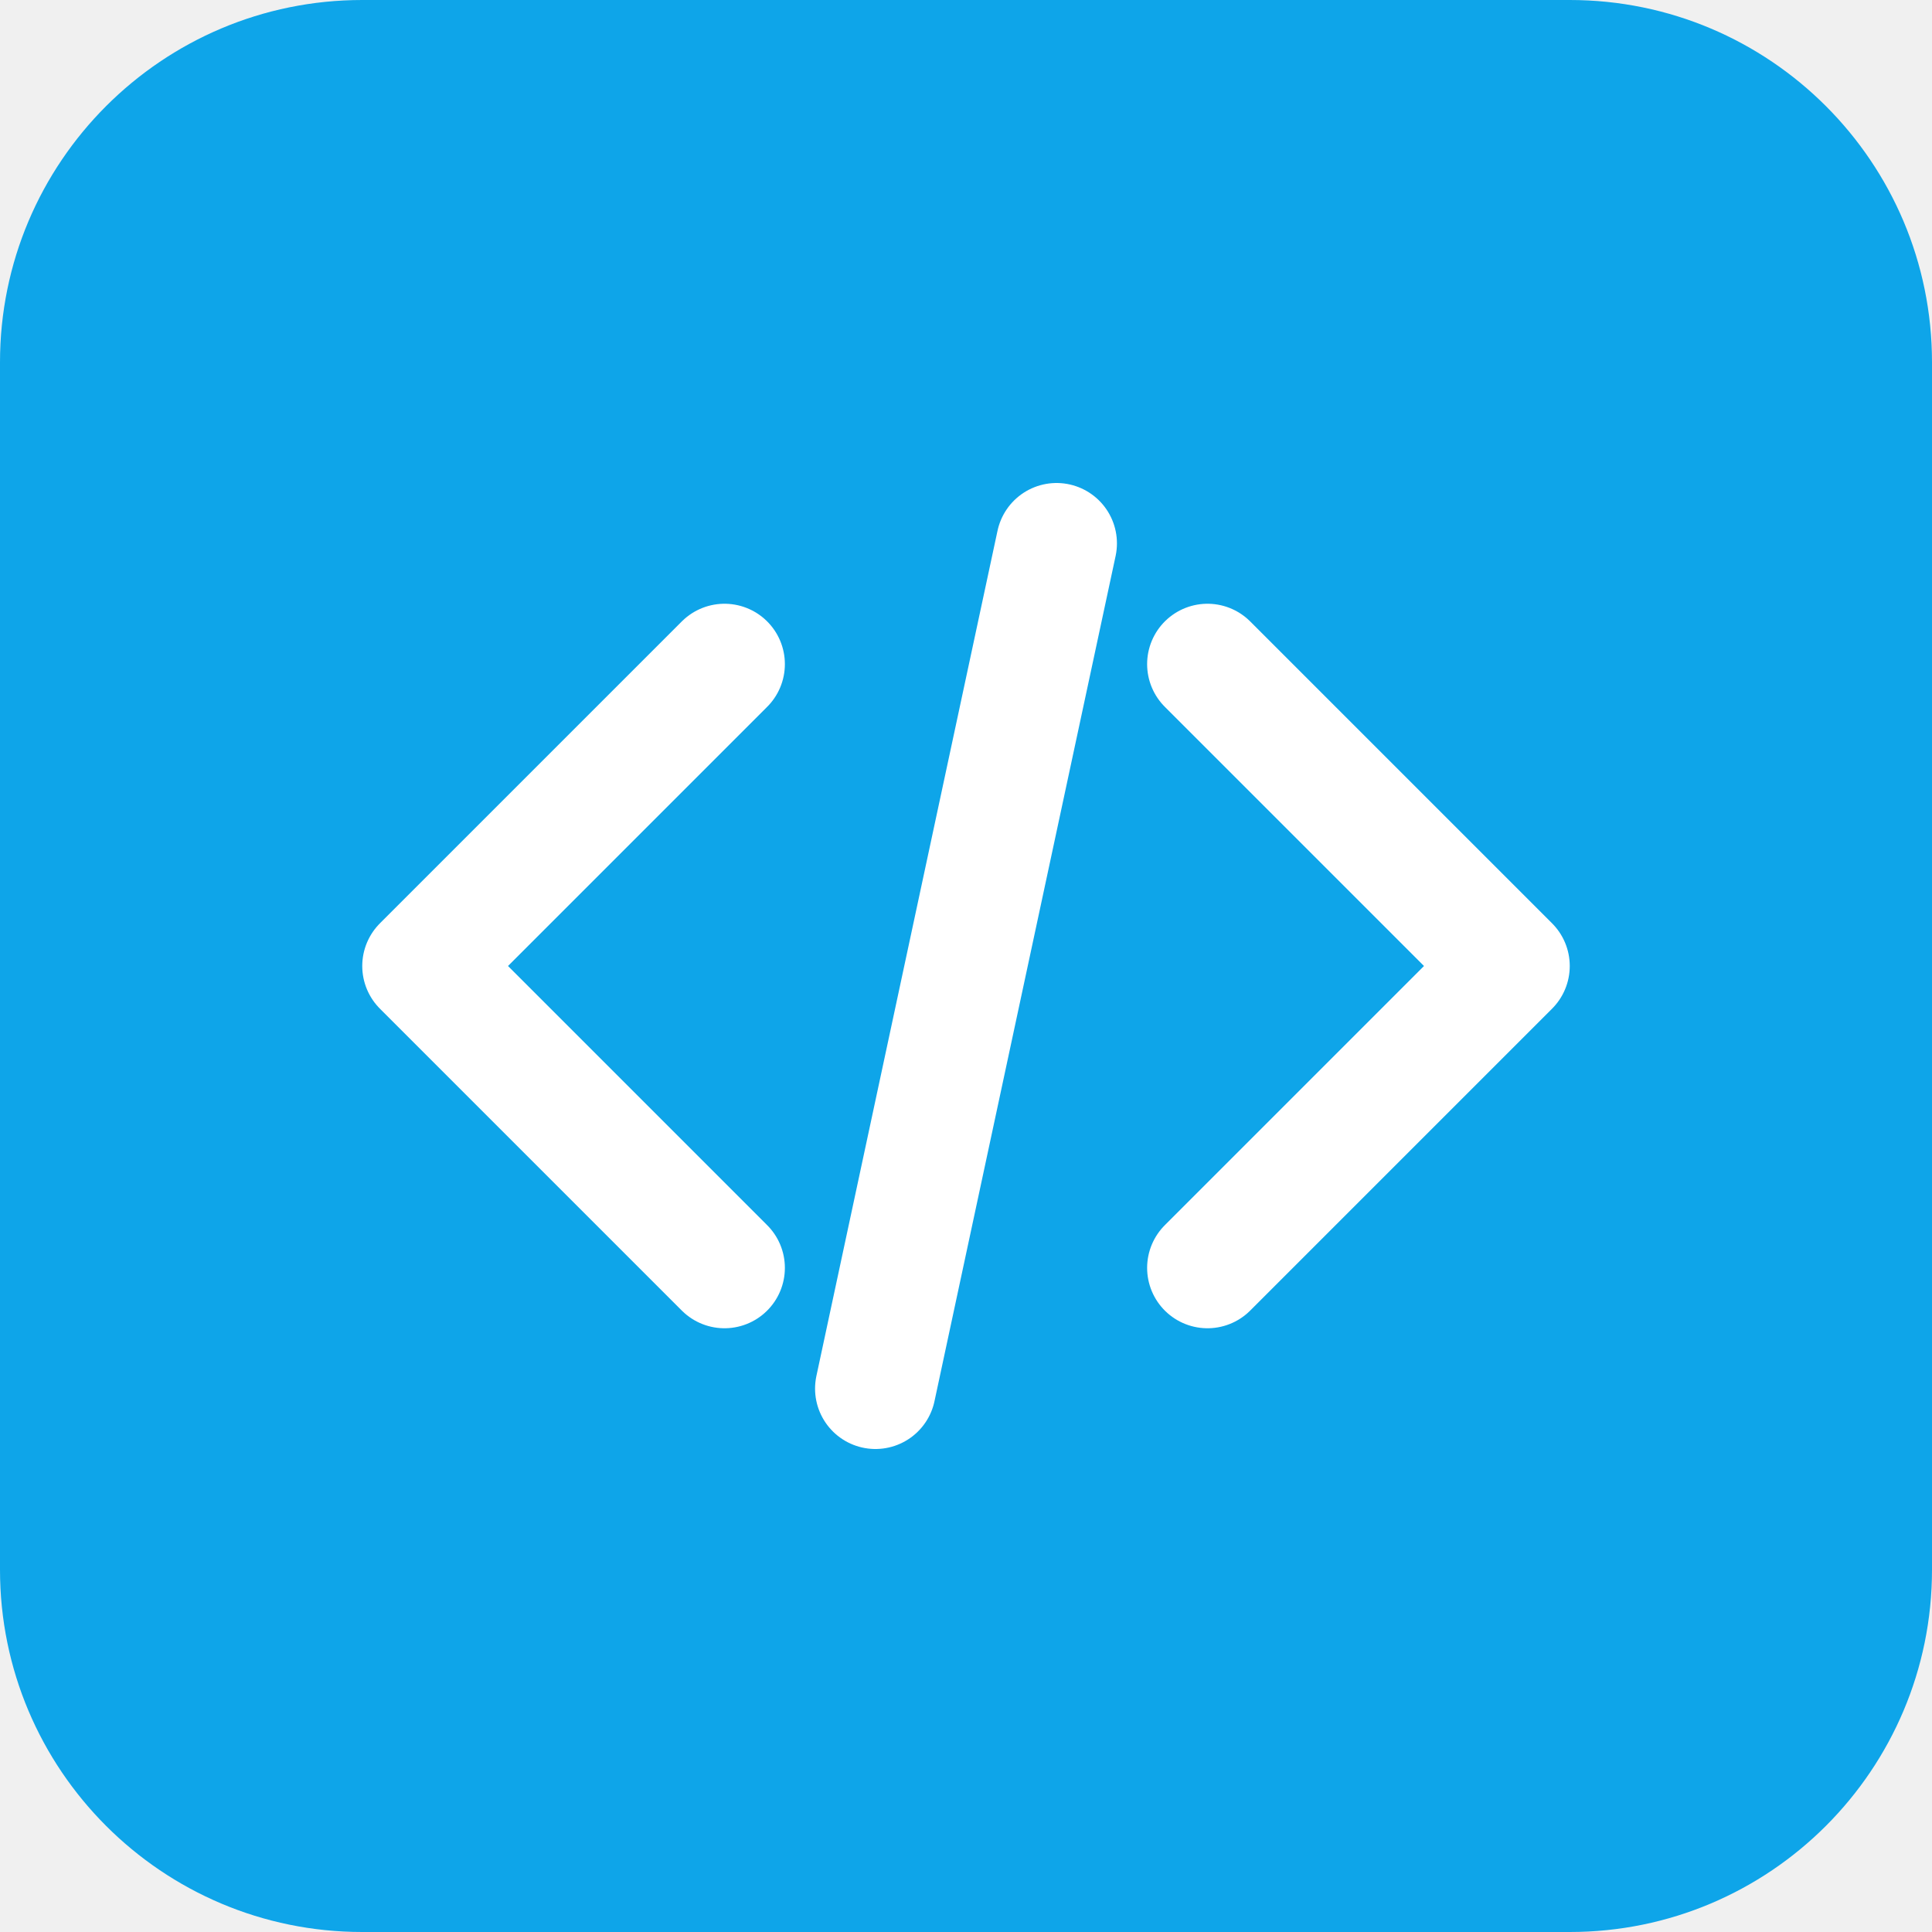
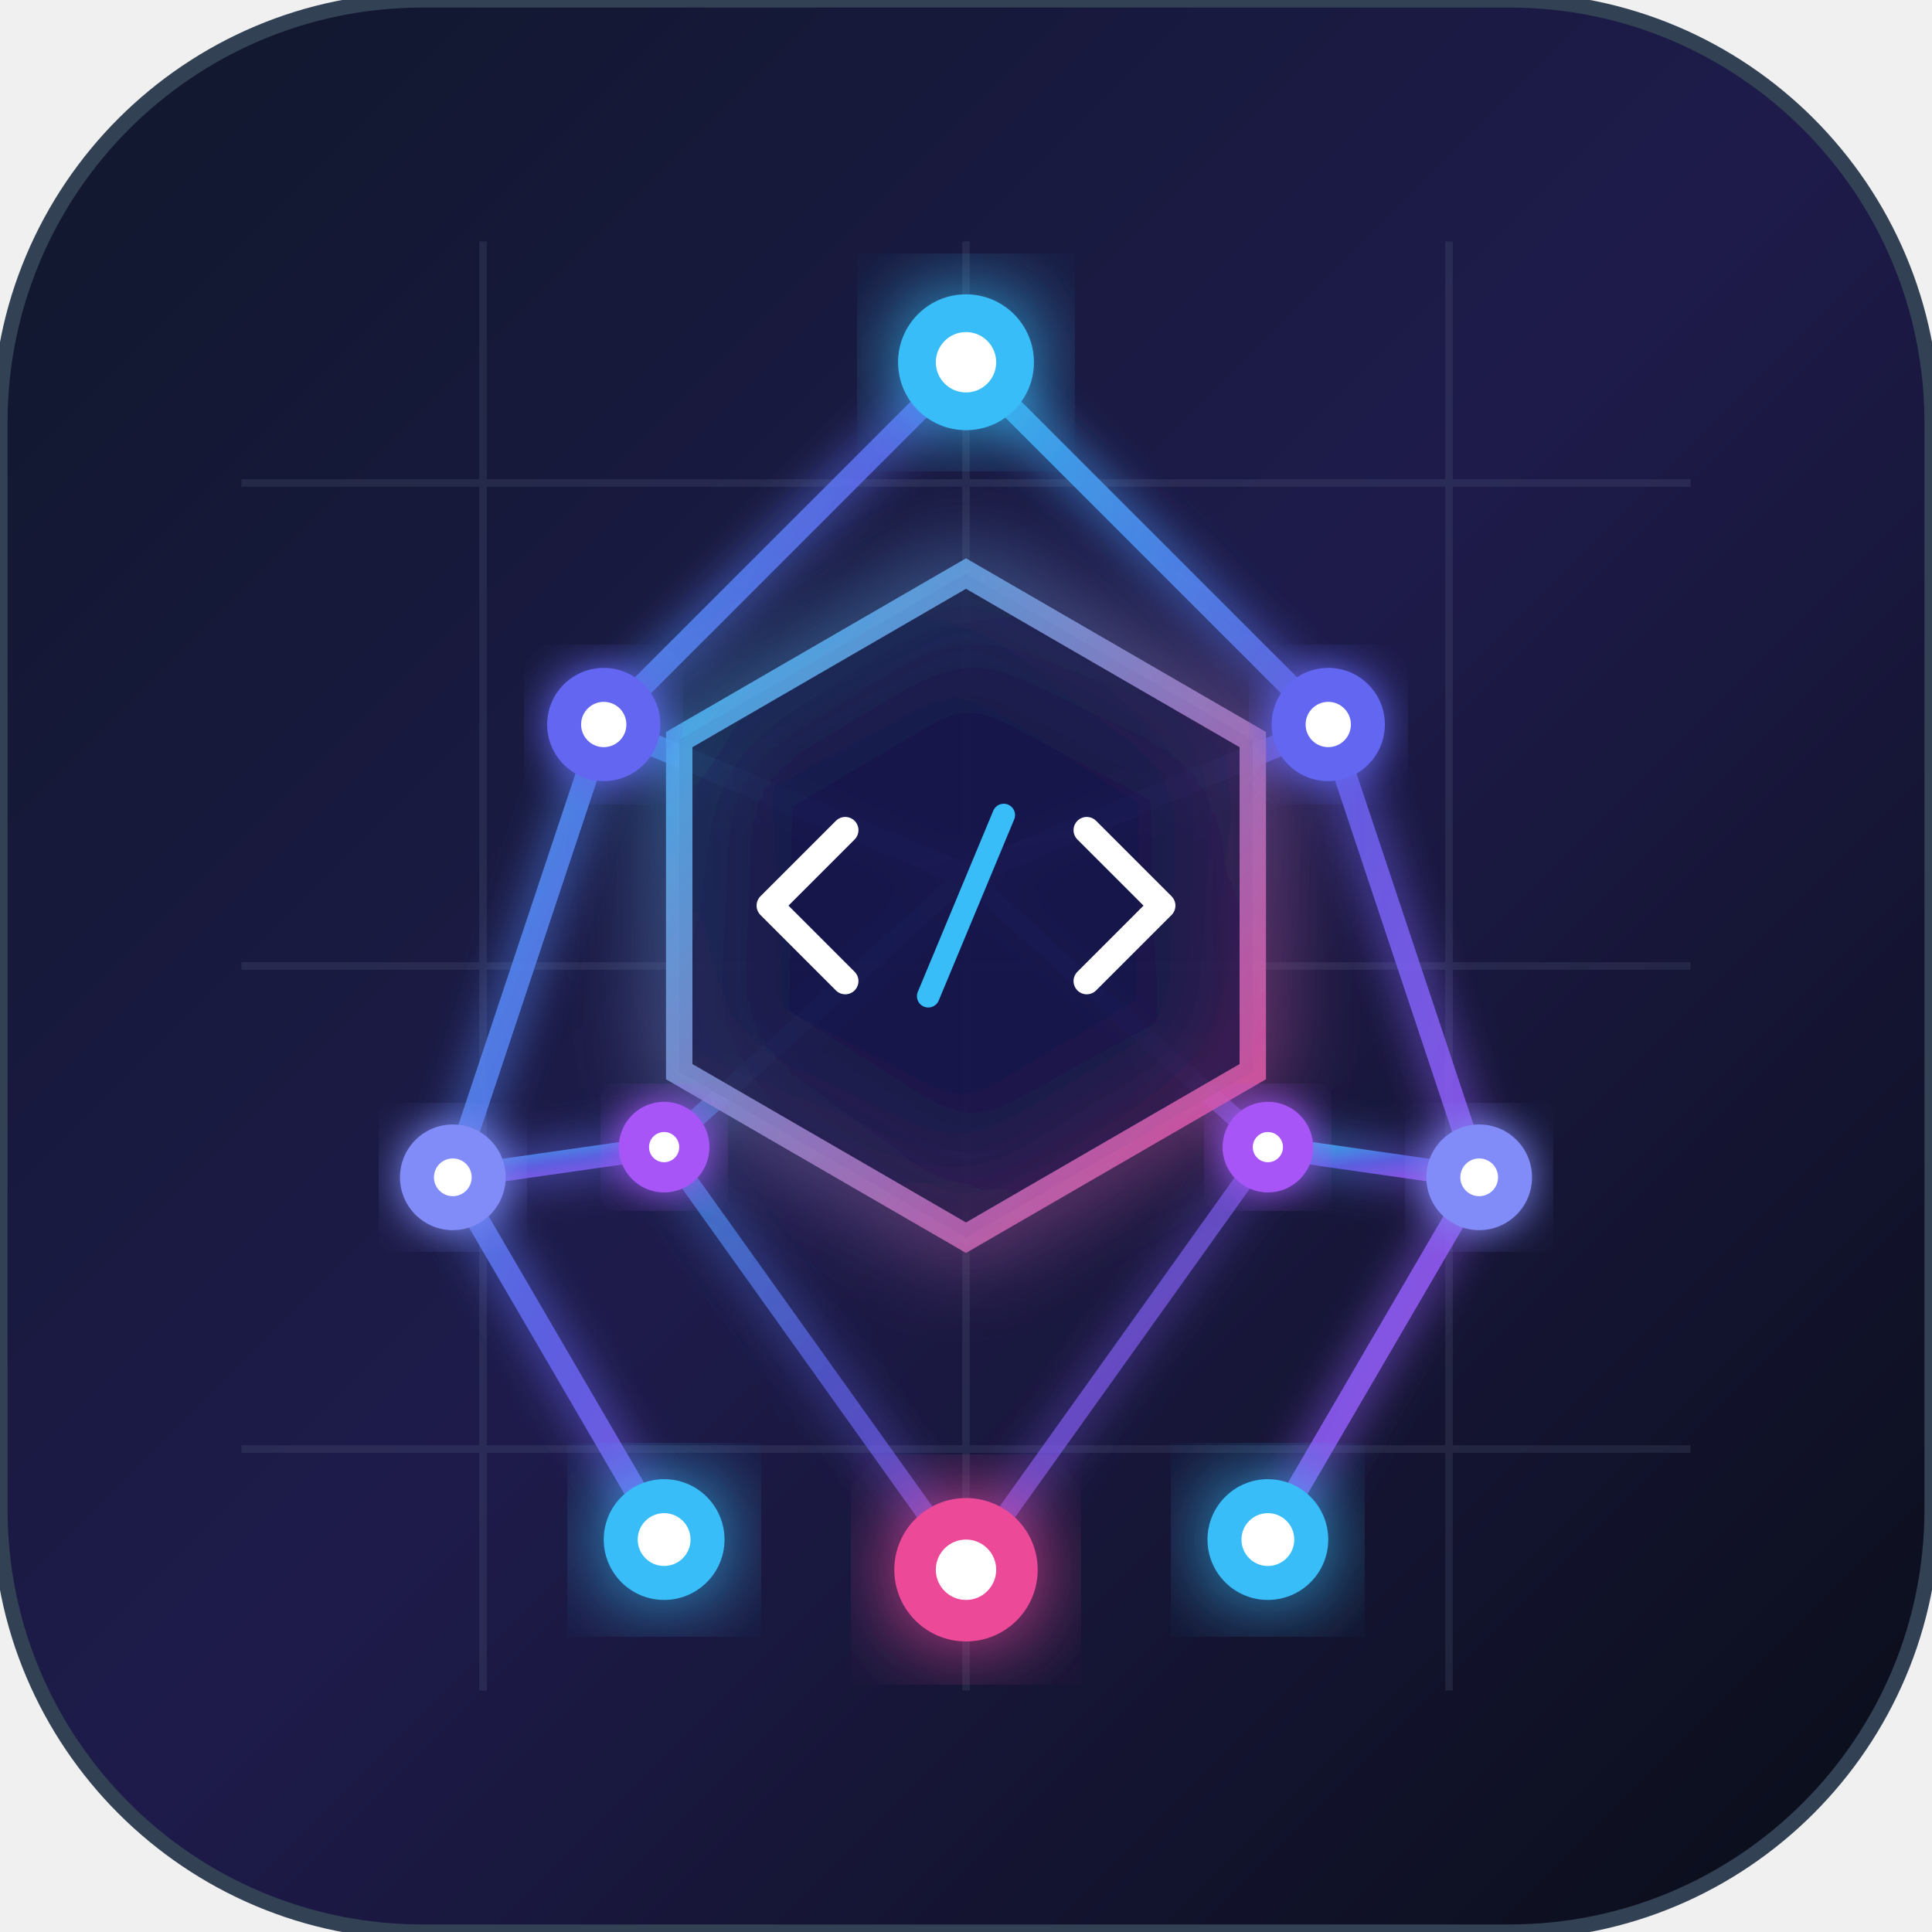
- <svg xmlns="http://www.w3.org/2000/svg" viewBox="0 0 64 64" width="64" height="64">
-   <rect width="64" height="64" rx="12" fill="#0ea5e9" />
-   <path d="M24 22 L14 32 L24 42" fill="none" stroke="#ffffff" stroke-width="4" stroke-linecap="round" stroke-linejoin="round" />
-   <path d="M40 22 L50 32 L40 42" fill="none" stroke="#ffffff" stroke-width="4" stroke-linecap="round" stroke-linejoin="round" />
-   <path d="M35 18 L29 46" fill="none" stroke="#ffffff" stroke-width="4" stroke-linecap="round" />
+ <svg xmlns="http://www.w3.org/2000/svg" viewBox="0 0 256 256" width="256" height="256">
+   <defs>
+     <linearGradient id="bgGrad" x1="0%" y1="0%" x2="100%" y2="100%">
+       <stop offset="0%" stop-color="#0f172a" />
+       <stop offset="50%" stop-color="#1e1b4b" />
+       <stop offset="100%" stop-color="#090d16" />
+     </linearGradient>
+     <linearGradient id="accentGrad" x1="0%" y1="0%" x2="100%" y2="100%">
+       <stop offset="0%" stop-color="#38bdf8" />
+       <stop offset="50%" stop-color="#6366f1" />
+       <stop offset="100%" stop-color="#a855f7" />
+     </linearGradient>
+     <linearGradient id="glowGrad" x1="0%" y1="0%" x2="100%" y2="100%">
+       <stop offset="0%" stop-color="#38bdf8" stop-opacity="0.9" />
+       <stop offset="100%" stop-color="#ec4899" stop-opacity="0.9" />
+     </linearGradient>
+     <filter id="glow" x="-30%" y="-30%" width="160%" height="160%">
+       <feGaussianBlur stdDeviation="6" result="blur" />
+       <feComposite in="SourceGraphic" in2="blur" operator="over" />
+     </filter>
+     <filter id="softGlow" x="-20%" y="-20%" width="140%" height="140%">
+       <feGaussianBlur stdDeviation="3" result="blur" />
+       <feComposite in="SourceGraphic" in2="blur" operator="over" />
+     </filter>
+   </defs>
+   <style>
+     @keyframes starBlink {
+       0%, 100% {
+         opacity: 0.35;
+         transform: scale(0.9);
+       }
+       50% {
+         opacity: 1;
+         transform: scale(1.45);
+       }
+     }
+     @keyframes pulseHex {
+       0%, 100% { stroke-opacity: 0.6; }
+       50% { stroke-opacity: 1; filter: drop-shadow(0 0 10px rgba(56, 189, 248, 0.7)); }
+     }
+     .star-node {
+       transform-box: fill-box;
+       transform-origin: center;
+       animation: starBlink 3.6s infinite ease-in-out;
+     }
+     .star-1 { animation-delay: 0.0s; }
+     .star-2 { animation-delay: 0.4s; }
+     .star-3 { animation-delay: 0.8s; }
+     .star-4 { animation-delay: 1.2s; }
+     .star-5 { animation-delay: 1.6s; }
+     .star-6 { animation-delay: 2.0s; }
+     .star-7 { animation-delay: 2.4s; }
+     .star-8 { animation-delay: 2.8s; }
+     .star-9 { animation-delay: 3.2s; }
+     .star-core { animation-delay: 1.0s; }
+     .hex-core { animation: pulseHex 4s infinite ease-in-out; }
+   </style>
+   <rect width="256" height="256" rx="56" fill="url(#bgGrad)" stroke="#334155" stroke-width="2" />
+   <g opacity="0.12" stroke="#94a3b8" stroke-width="1">
+     <line x1="32" y1="64" x2="224" y2="64" />
+     <line x1="32" y1="128" x2="224" y2="128" />
+     <line x1="32" y1="192" x2="224" y2="192" />
+     <line x1="64" y1="32" x2="64" y2="224" />
+     <line x1="128" y1="32" x2="128" y2="224" />
+     <line x1="192" y1="32" x2="192" y2="224" />
+   </g>
+   <g stroke="url(#accentGrad)" stroke-width="3" stroke-linecap="round" stroke-linejoin="round" opacity="0.9" filter="url(#softGlow)">
+     <path d="M128 48 L80 96 L60 156 L88 204" fill="none" />
+     <path d="M128 48 L176 96 L196 156 L168 204" fill="none" />
+     <path d="M128 48 L128 116" fill="none" />
+     <path d="M128 116 L88 152 L128 208 L168 152 L128 116" fill="none" stroke-width="2.5" opacity="0.75" />
+     <path d="M80 96 L128 116 L176 96" fill="none" />
+     <path d="M60 156 L88 152" fill="none" />
+     <path d="M196 156 L168 152" fill="none" />
+   </g>
+   <g class="hex-core" filter="url(#glow)">
+     <polygon points="128,76 166,98 166,142 128,164 90,142 90,98" fill="#1e1b4b" fill-opacity="0.8" stroke="url(#glowGrad)" stroke-width="3.5" />
+   </g>
+   <g stroke="#ffffff" stroke-width="3.5" stroke-linecap="round" stroke-linejoin="round">
+     <path d="M112 110 L102 120 L112 130" fill="none" />
+     <path d="M144 110 L154 120 L144 130" fill="none" />
+     <line x1="133" y1="108" x2="123" y2="132" stroke="#38bdf8" stroke-width="3" />
+   </g>
+   <g class="star-node star-1">
+     <circle cx="128" cy="48" r="9" fill="#38bdf8" filter="url(#glow)" />
+     <circle cx="128" cy="48" r="4" fill="#ffffff" />
+   </g>
+   <g class="star-node star-2">
+     <circle cx="80" cy="96" r="7.5" fill="#6366f1" filter="url(#softGlow)" />
+     <circle cx="80" cy="96" r="3" fill="#ffffff" />
+   </g>
+   <g class="star-node star-3">
+     <circle cx="176" cy="96" r="7.5" fill="#6366f1" filter="url(#softGlow)" />
+     <circle cx="176" cy="96" r="3" fill="#ffffff" />
+   </g>
+   <g class="star-node star-4">
+     <circle cx="60" cy="156" r="7" fill="#818cf8" filter="url(#softGlow)" />
+     <circle cx="60" cy="156" r="2.5" fill="#ffffff" />
+   </g>
+   <g class="star-node star-5">
+     <circle cx="196" cy="156" r="7" fill="#818cf8" filter="url(#softGlow)" />
+     <circle cx="196" cy="156" r="2.5" fill="#ffffff" />
+   </g>
+   <g class="star-node star-6">
+     <circle cx="88" cy="152" r="6" fill="#a855f7" filter="url(#softGlow)" />
+     <circle cx="88" cy="152" r="2" fill="#ffffff" />
+   </g>
+   <g class="star-node star-7">
+     <circle cx="168" cy="152" r="6" fill="#a855f7" filter="url(#softGlow)" />
+     <circle cx="168" cy="152" r="2" fill="#ffffff" />
+   </g>
+   <g class="star-node star-8">
+     <circle cx="88" cy="204" r="8" fill="#38bdf8" filter="url(#glow)" />
+     <circle cx="88" cy="204" r="3.5" fill="#ffffff" />
+   </g>
+   <g class="star-node star-core">
+     <circle cx="128" cy="208" r="9.5" fill="#ec4899" filter="url(#glow)" />
+     <circle cx="128" cy="208" r="4" fill="#ffffff" />
+   </g>
+   <g class="star-node star-9">
+     <circle cx="168" cy="204" r="8" fill="#38bdf8" filter="url(#glow)" />
+     <circle cx="168" cy="204" r="3.5" fill="#ffffff" />
+   </g>
</svg>
